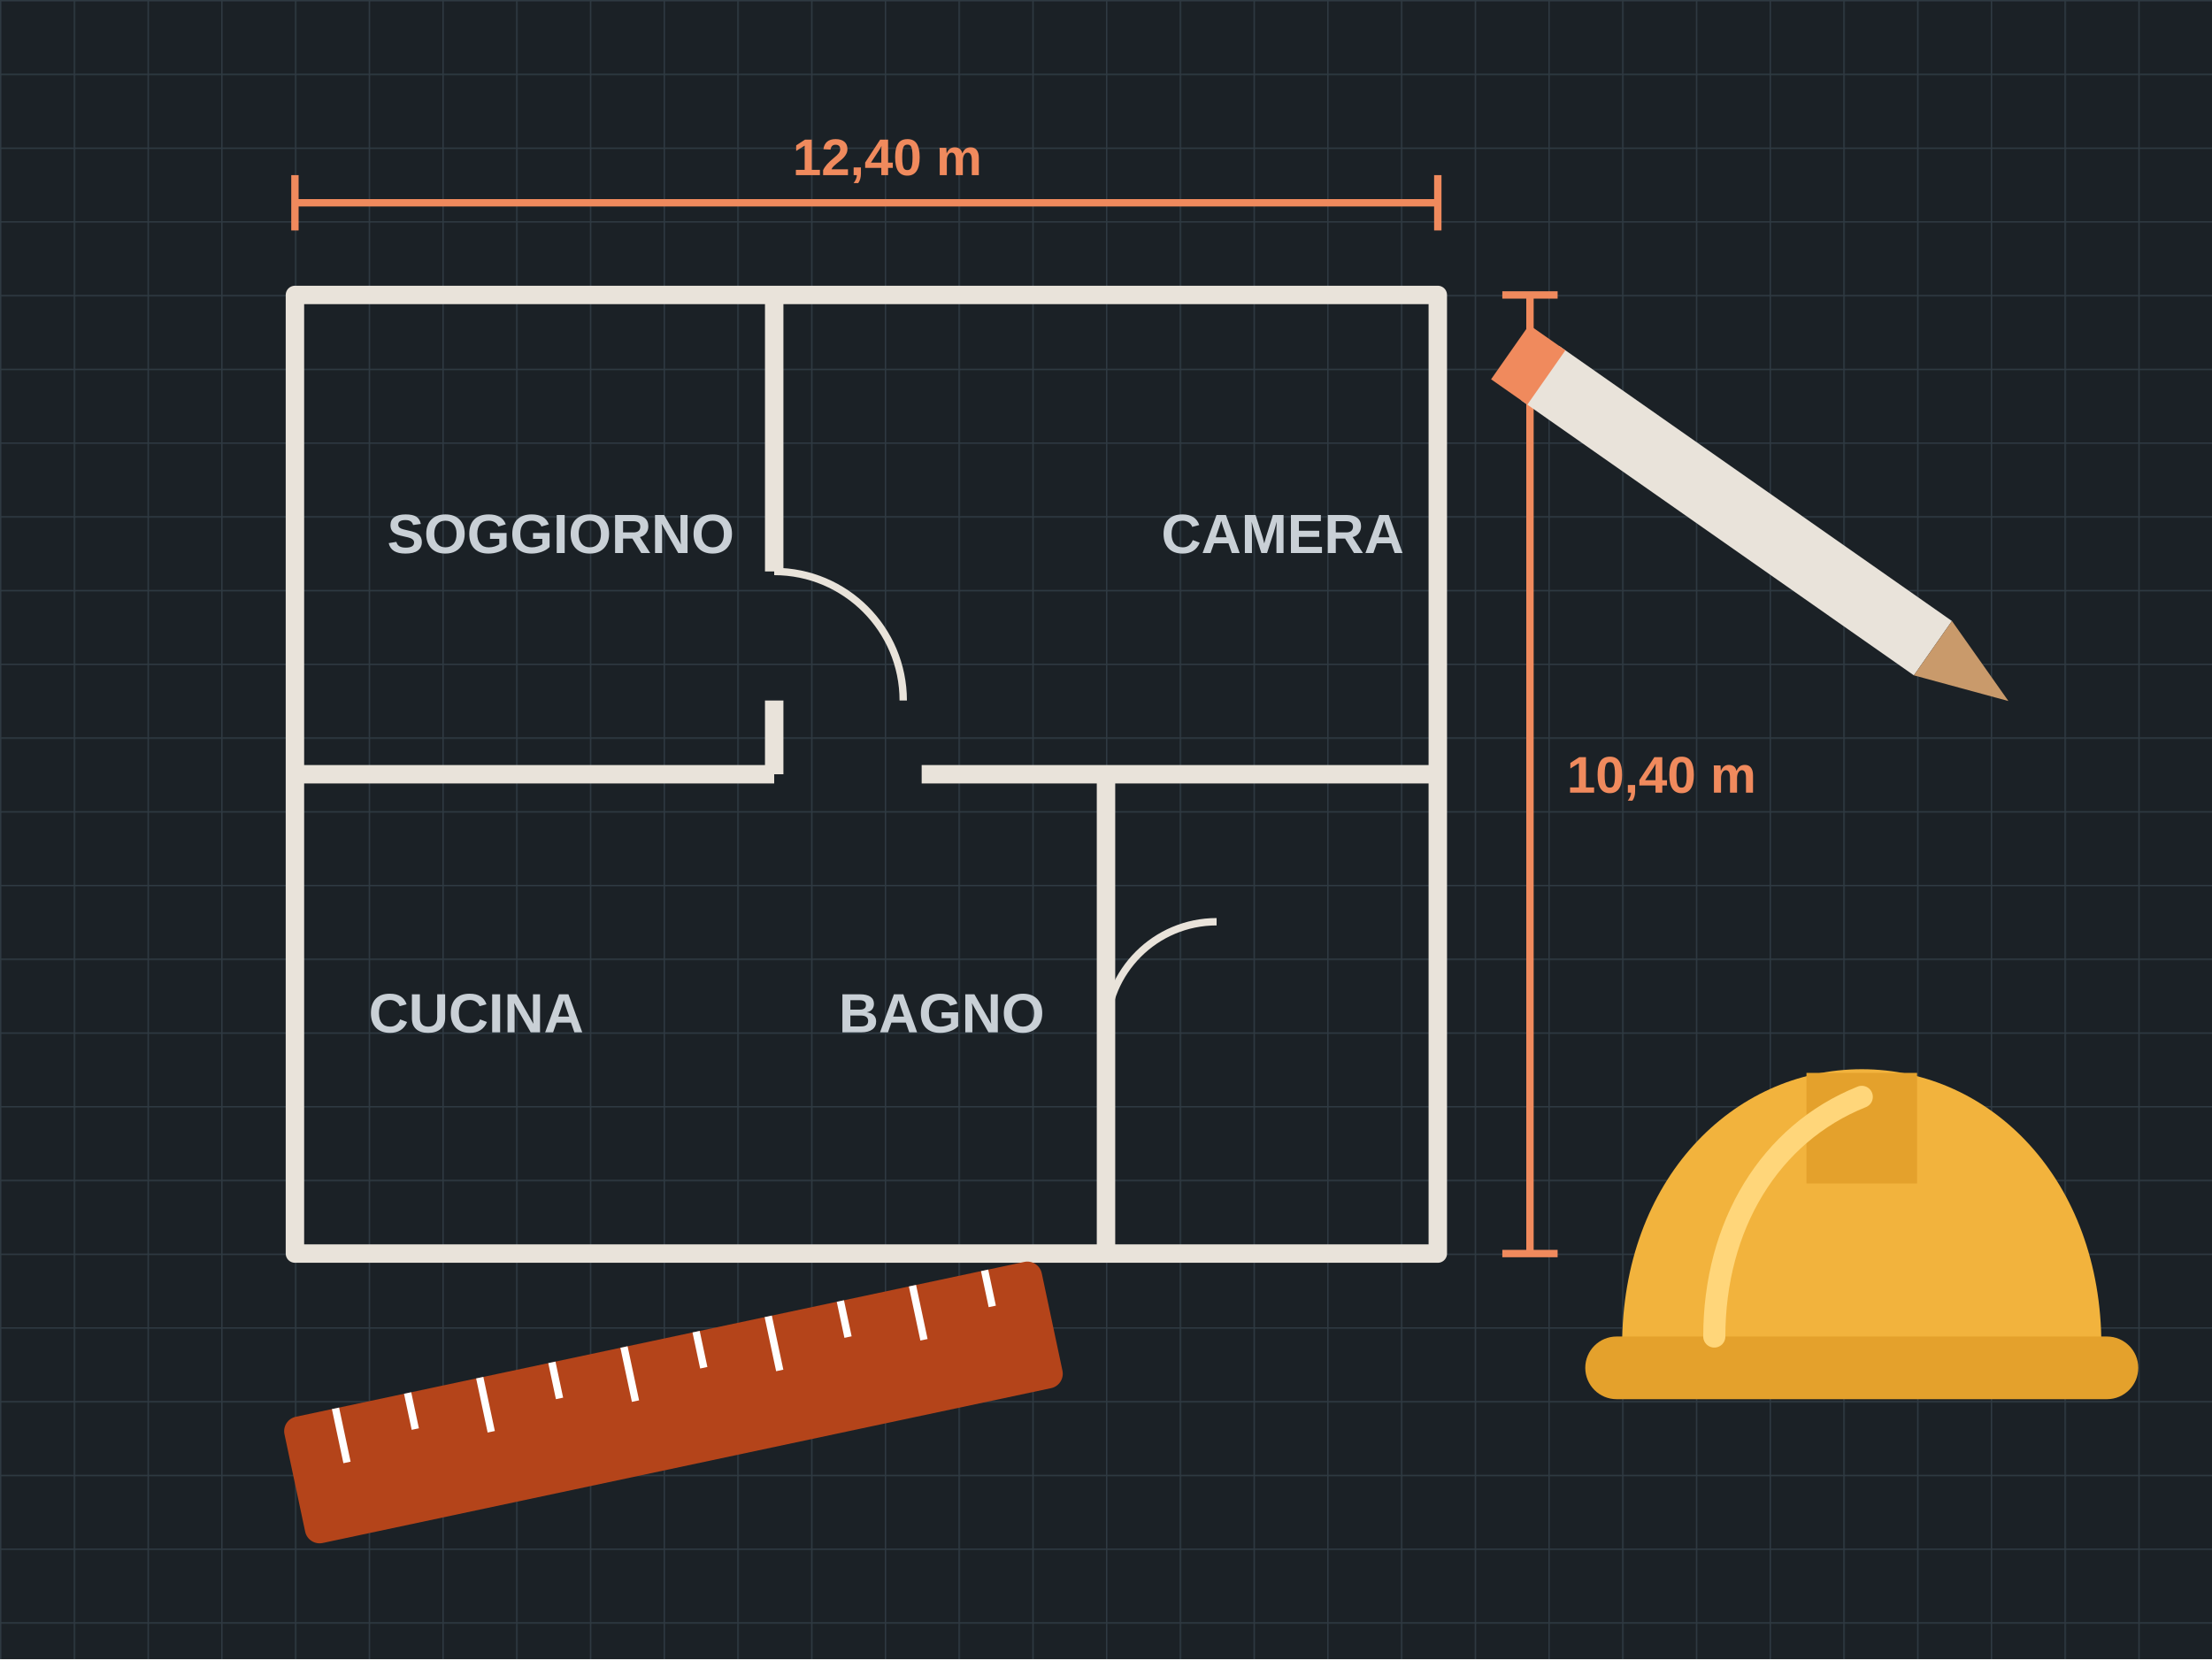
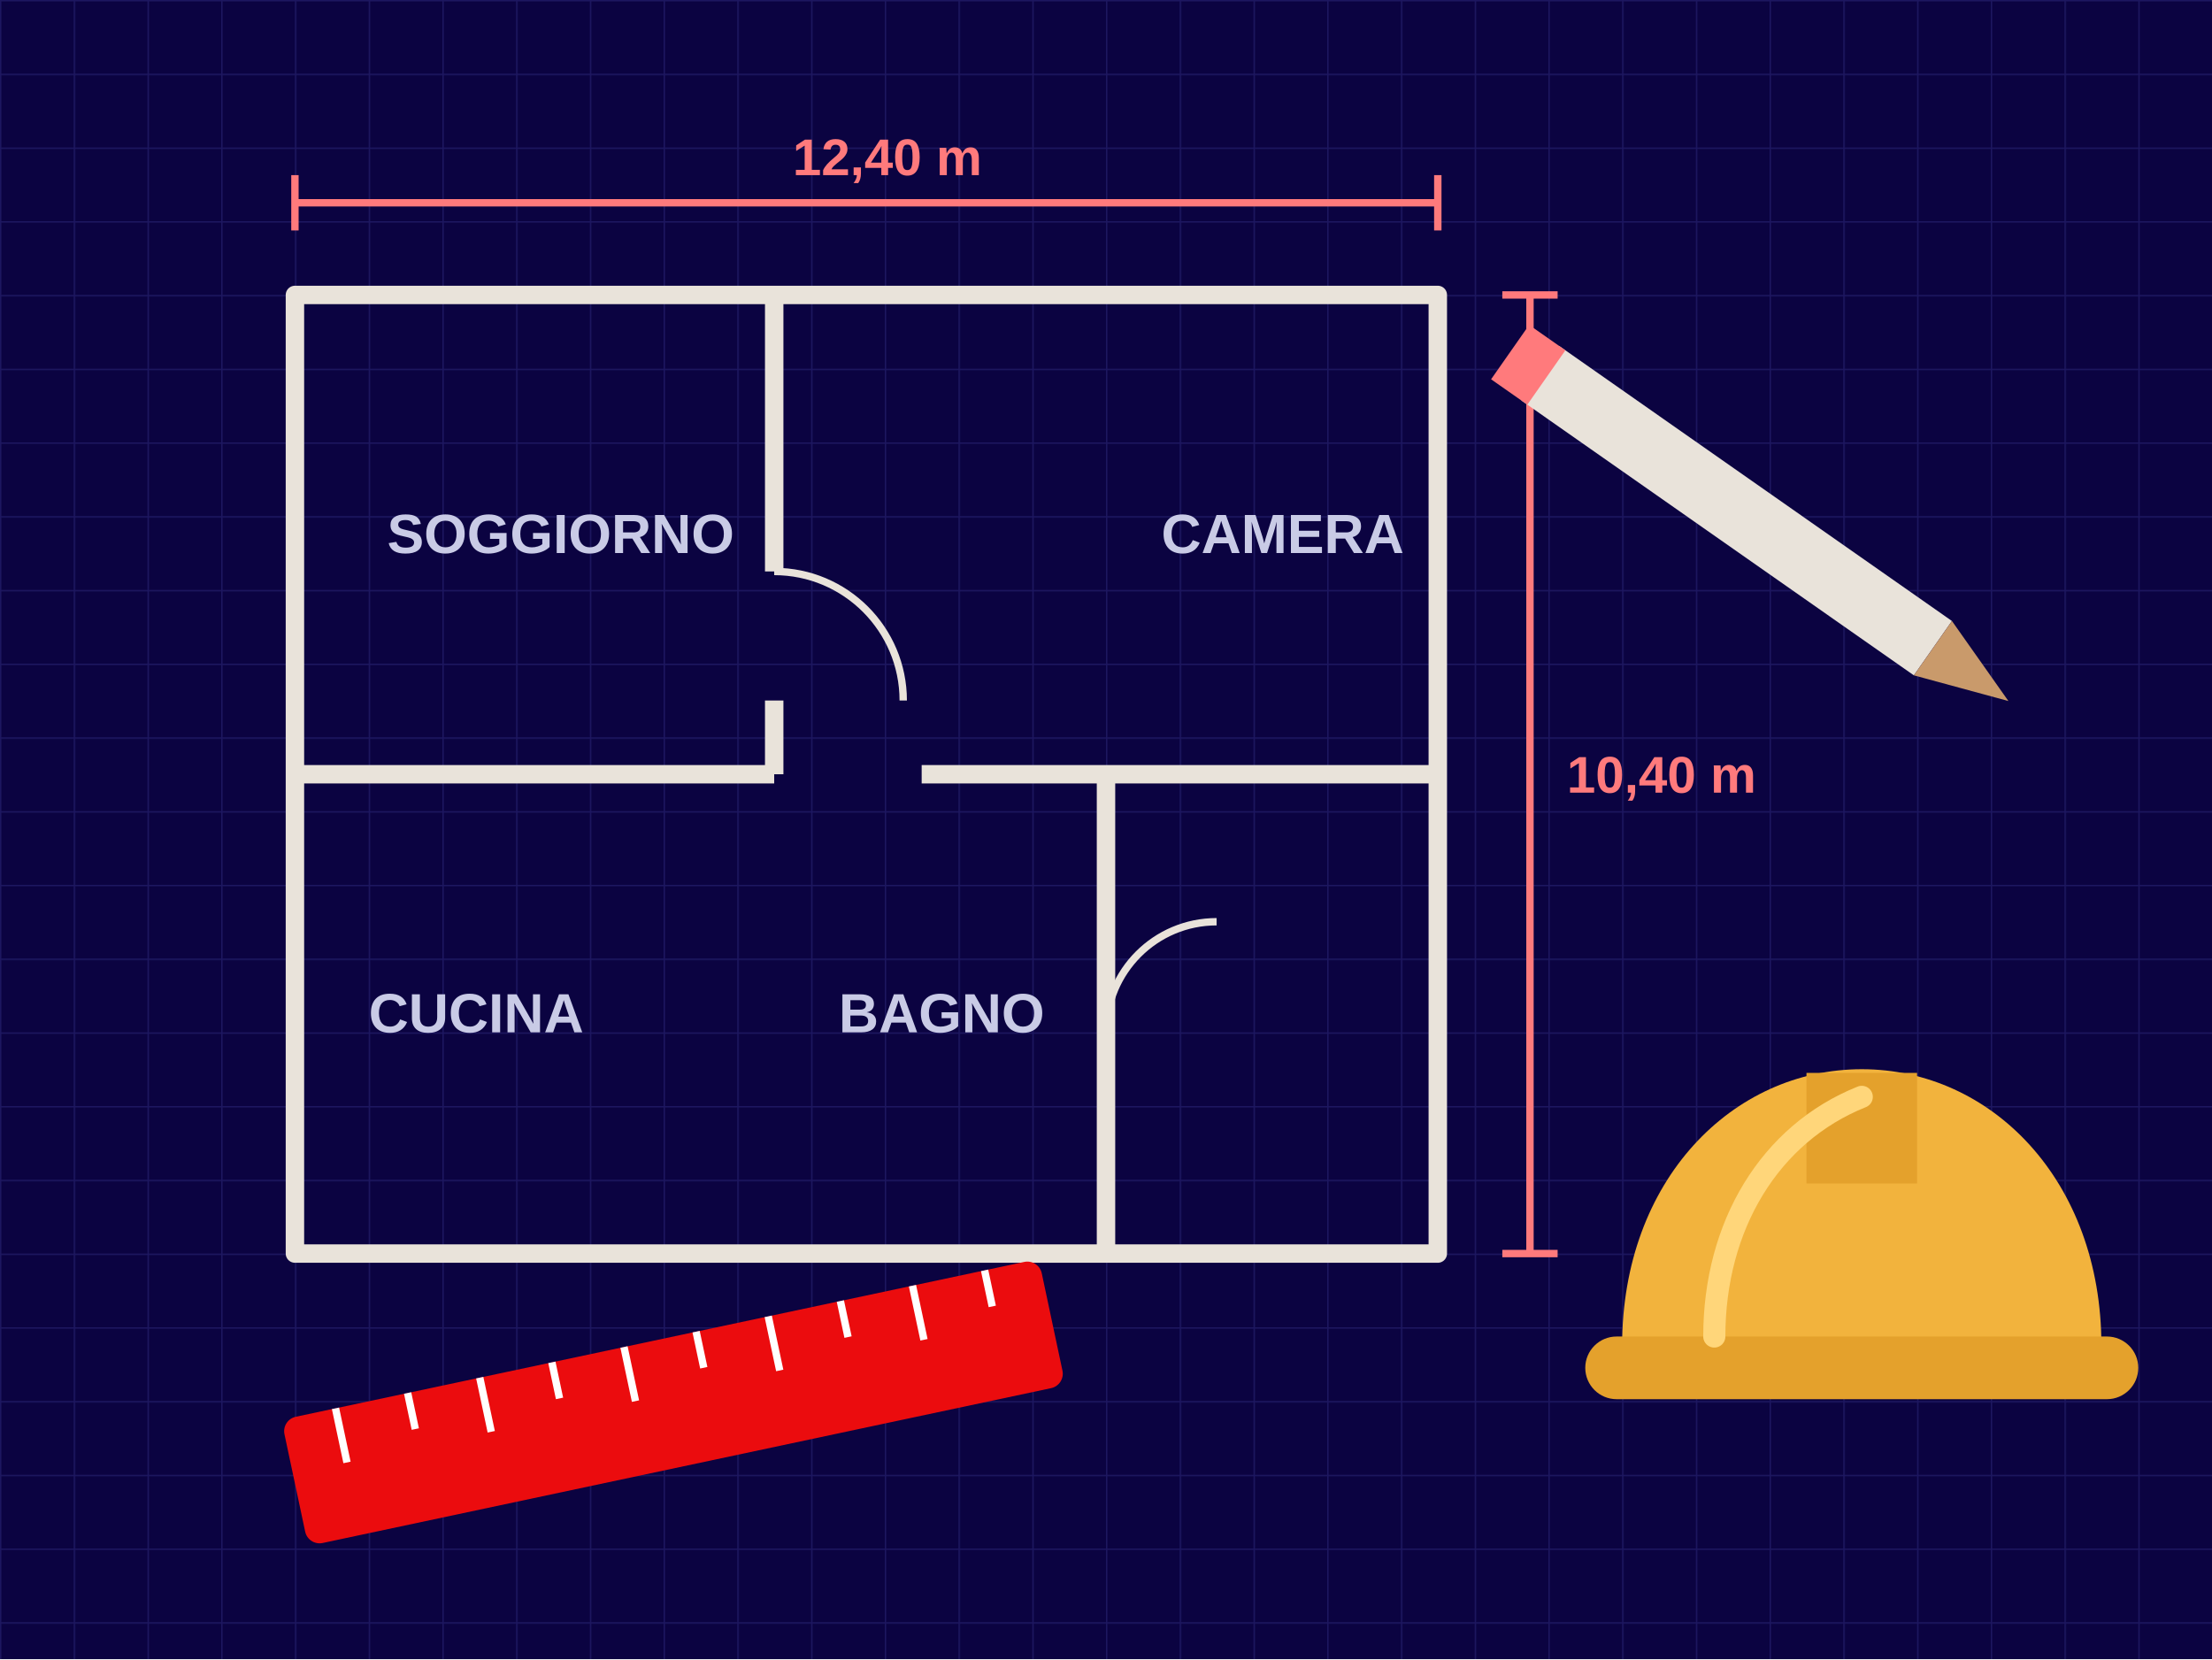
<svg xmlns="http://www.w3.org/2000/svg" viewBox="0 0 1200 900" width="1200" height="900">
  <defs>
    <pattern id="grid" width="40" height="40" patternUnits="userSpaceOnUse">
-       <path d="M40 0H0v40" fill="none" stroke="#2f3a42" stroke-width="1.5" />
+       <path d="M40 0H0v40" fill="none" stroke="#1d1760" stroke-width="1.5" />
    </pattern>
  </defs>
-   <rect width="1200" height="900" fill="#1b2126" />
+   <rect width="1200" height="900" fill="#0b0341" />
  <rect width="1200" height="900" fill="url(#grid)" />
  <g fill="none" stroke="#e9e3da" stroke-width="10" stroke-linejoin="round">
    <path d="M160 160h620v520H160Z" />
    <path d="M160 420h260M500 420h280M420 160v150M420 380v40M600 420v260" />
  </g>
  <g fill="none" stroke="#e9e3da" stroke-width="4">
    <path d="M420 310a70 70 0 0 1 70 70" />
    <path d="M500 420a70 70 0 0 0-70-70" opacity="0" />
    <path d="M600 560a60 60 0 0 1 60-60" />
  </g>
-   <g stroke="#f08a5d" stroke-width="4" fill="#f08a5d" font-family="Arial, sans-serif" font-size="28" font-weight="700">
+   <g stroke="#ff7a7c" stroke-width="4" fill="#ff7a7c" font-family="Arial, sans-serif" font-size="28" font-weight="700">
    <path d="M160 110h620M160 95v30M780 95v30" />
    <text x="430" y="95" stroke="none">12,40 m</text>
    <path d="M830 160v520M815 160h30M815 680h30" />
    <text x="850" y="430" stroke="none">10,40 m</text>
  </g>
-   <g fill="#c9d0d6" font-family="Arial, sans-serif" font-size="30" font-weight="700">
+   <g fill="#c9cbe6" font-family="Arial, sans-serif" font-size="30" font-weight="700">
    <text x="210" y="300">SOGGIORNO</text>
    <text x="200" y="560">CUCINA</text>
    <text x="455" y="560">BAGNO</text>
    <text x="630" y="300">CAMERA</text>
  </g>
  <g transform="translate(860 560)">
    <path d="M20 170c0-90 60-150 130-150s130 60 130 150Z" fill="#f2b33d" />
    <path d="M120 22h60v60h-60Z" fill="#e4a12c" />
    <rect x="0" y="165" width="300" height="34" rx="17" fill="#e4a12c" />
    <path d="M70 165c0-60 30-110 80-130" stroke="#ffd67a" stroke-width="12" fill="none" stroke-linecap="round" />
  </g>
  <g transform="rotate(-12 300 790)">
-     <rect x="160" y="740" width="420" height="70" rx="8" fill="#b4441a" />
+     <rect x="160" y="740" width="420" height="70" rx="8" fill="#eb0c0e" />
    <g stroke="#fff" stroke-width="4">
      <path d="M190 740v30M230 740v20M270 740v30M310 740v20M350 740v30M390 740v20M430 740v30M470 740v20M510 740v30M550 740v20" />
    </g>
  </g>
  <g transform="rotate(35 900 250)">
    <rect x="820" y="230" width="260" height="36" fill="#e9e3da" />
    <path d="M1080 230l50 18-50 18Z" fill="#c99a6b" />
-     <rect x="800" y="230" width="24" height="36" fill="#f08a5d" />
+     <rect x="800" y="230" width="24" height="36" fill="#ff7a7c" />
  </g>
</svg>
